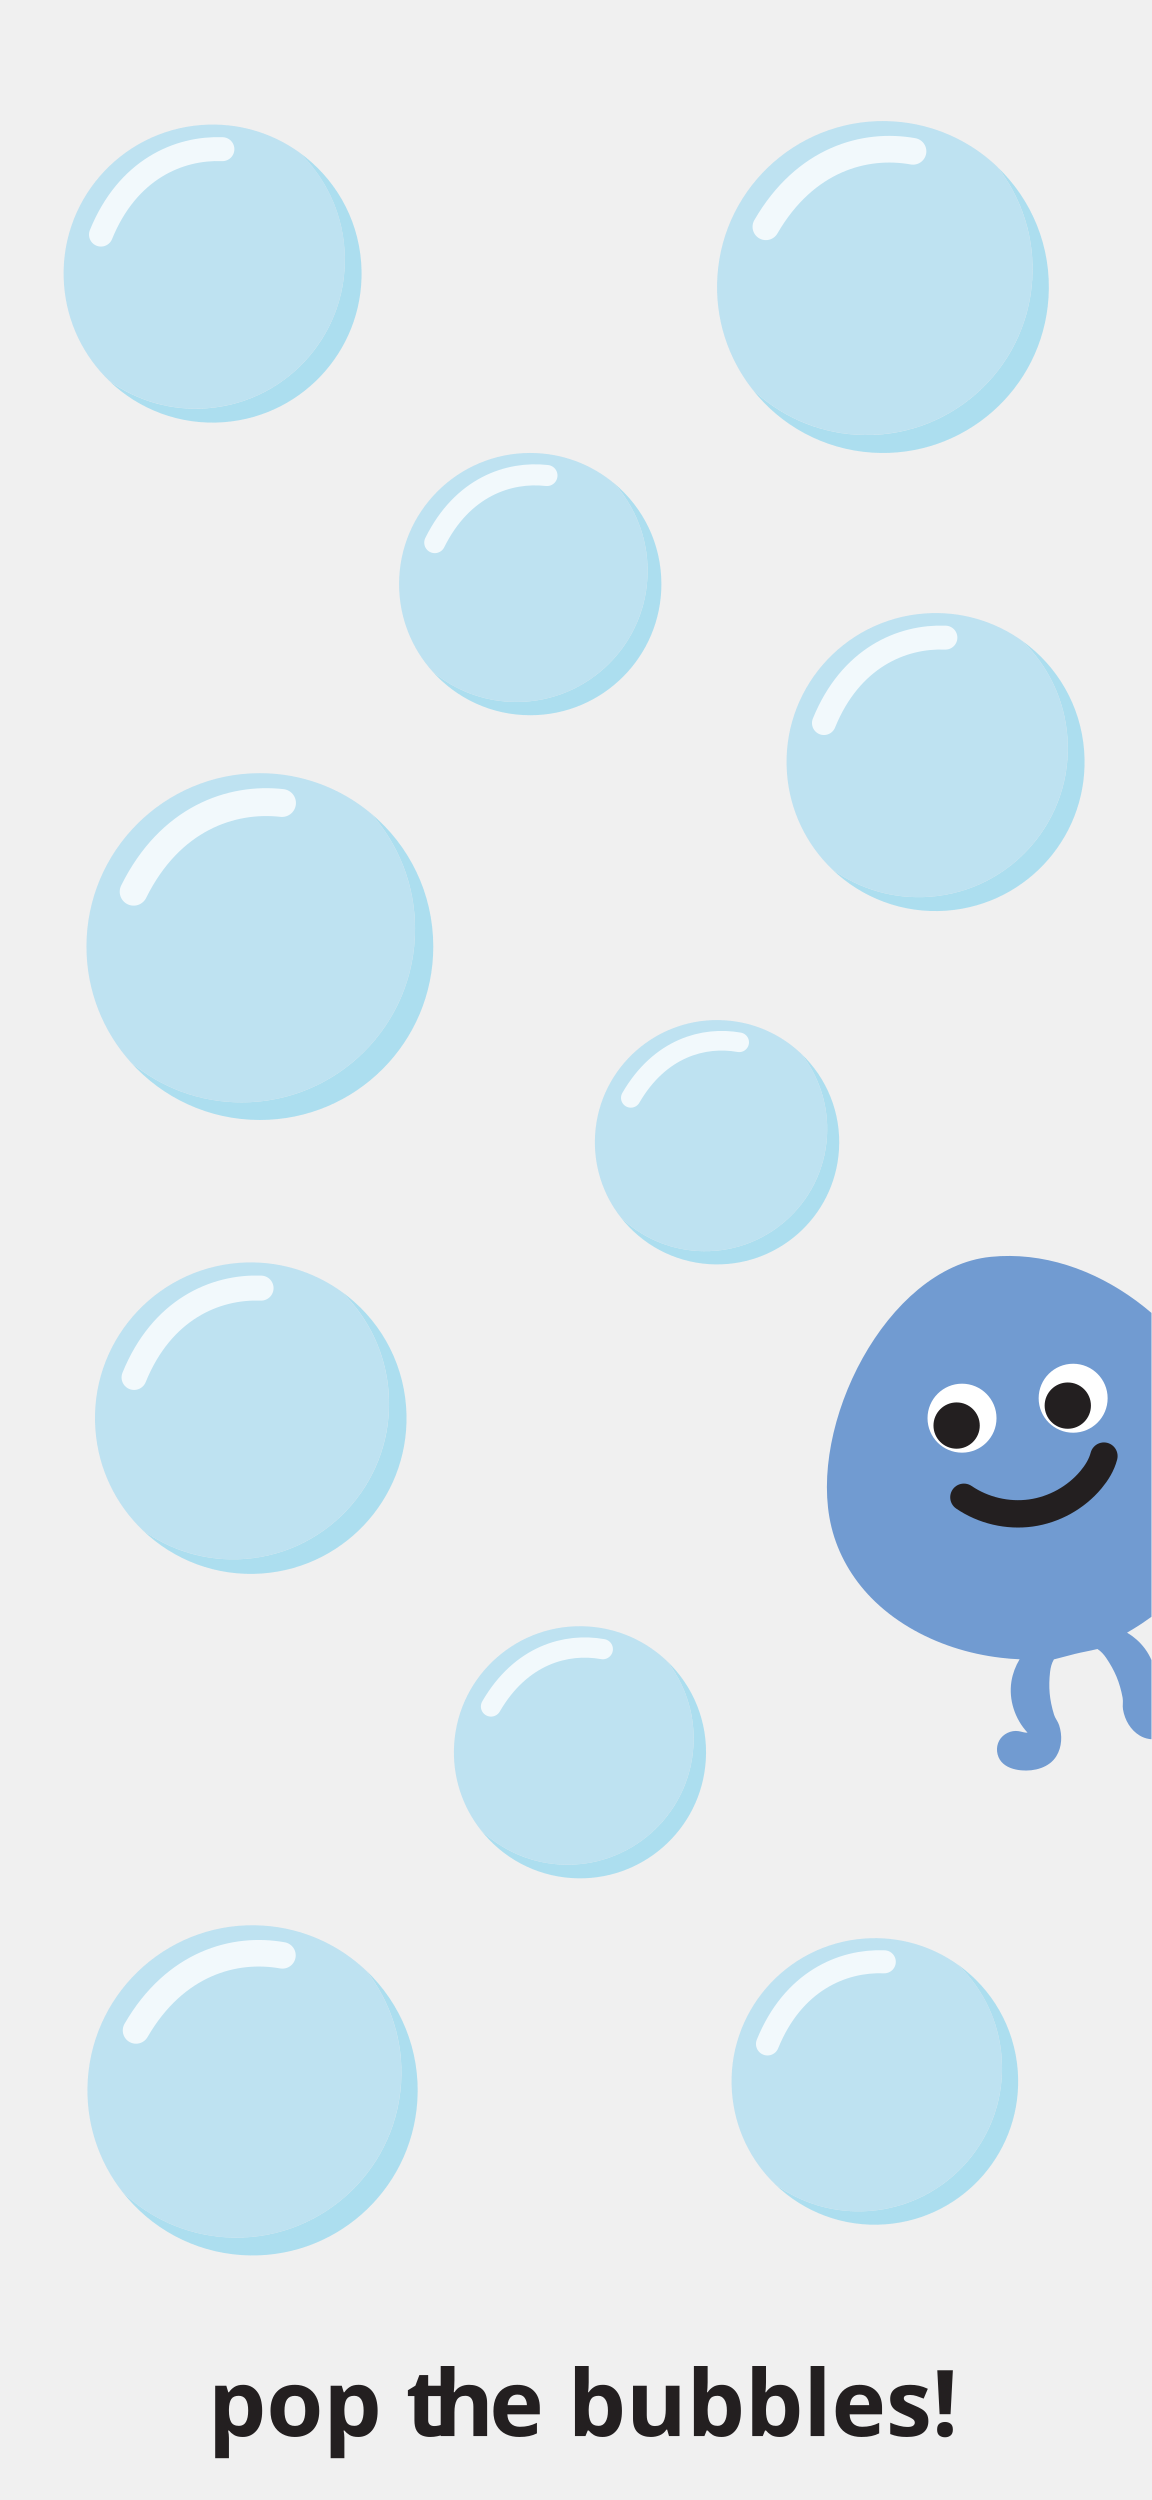
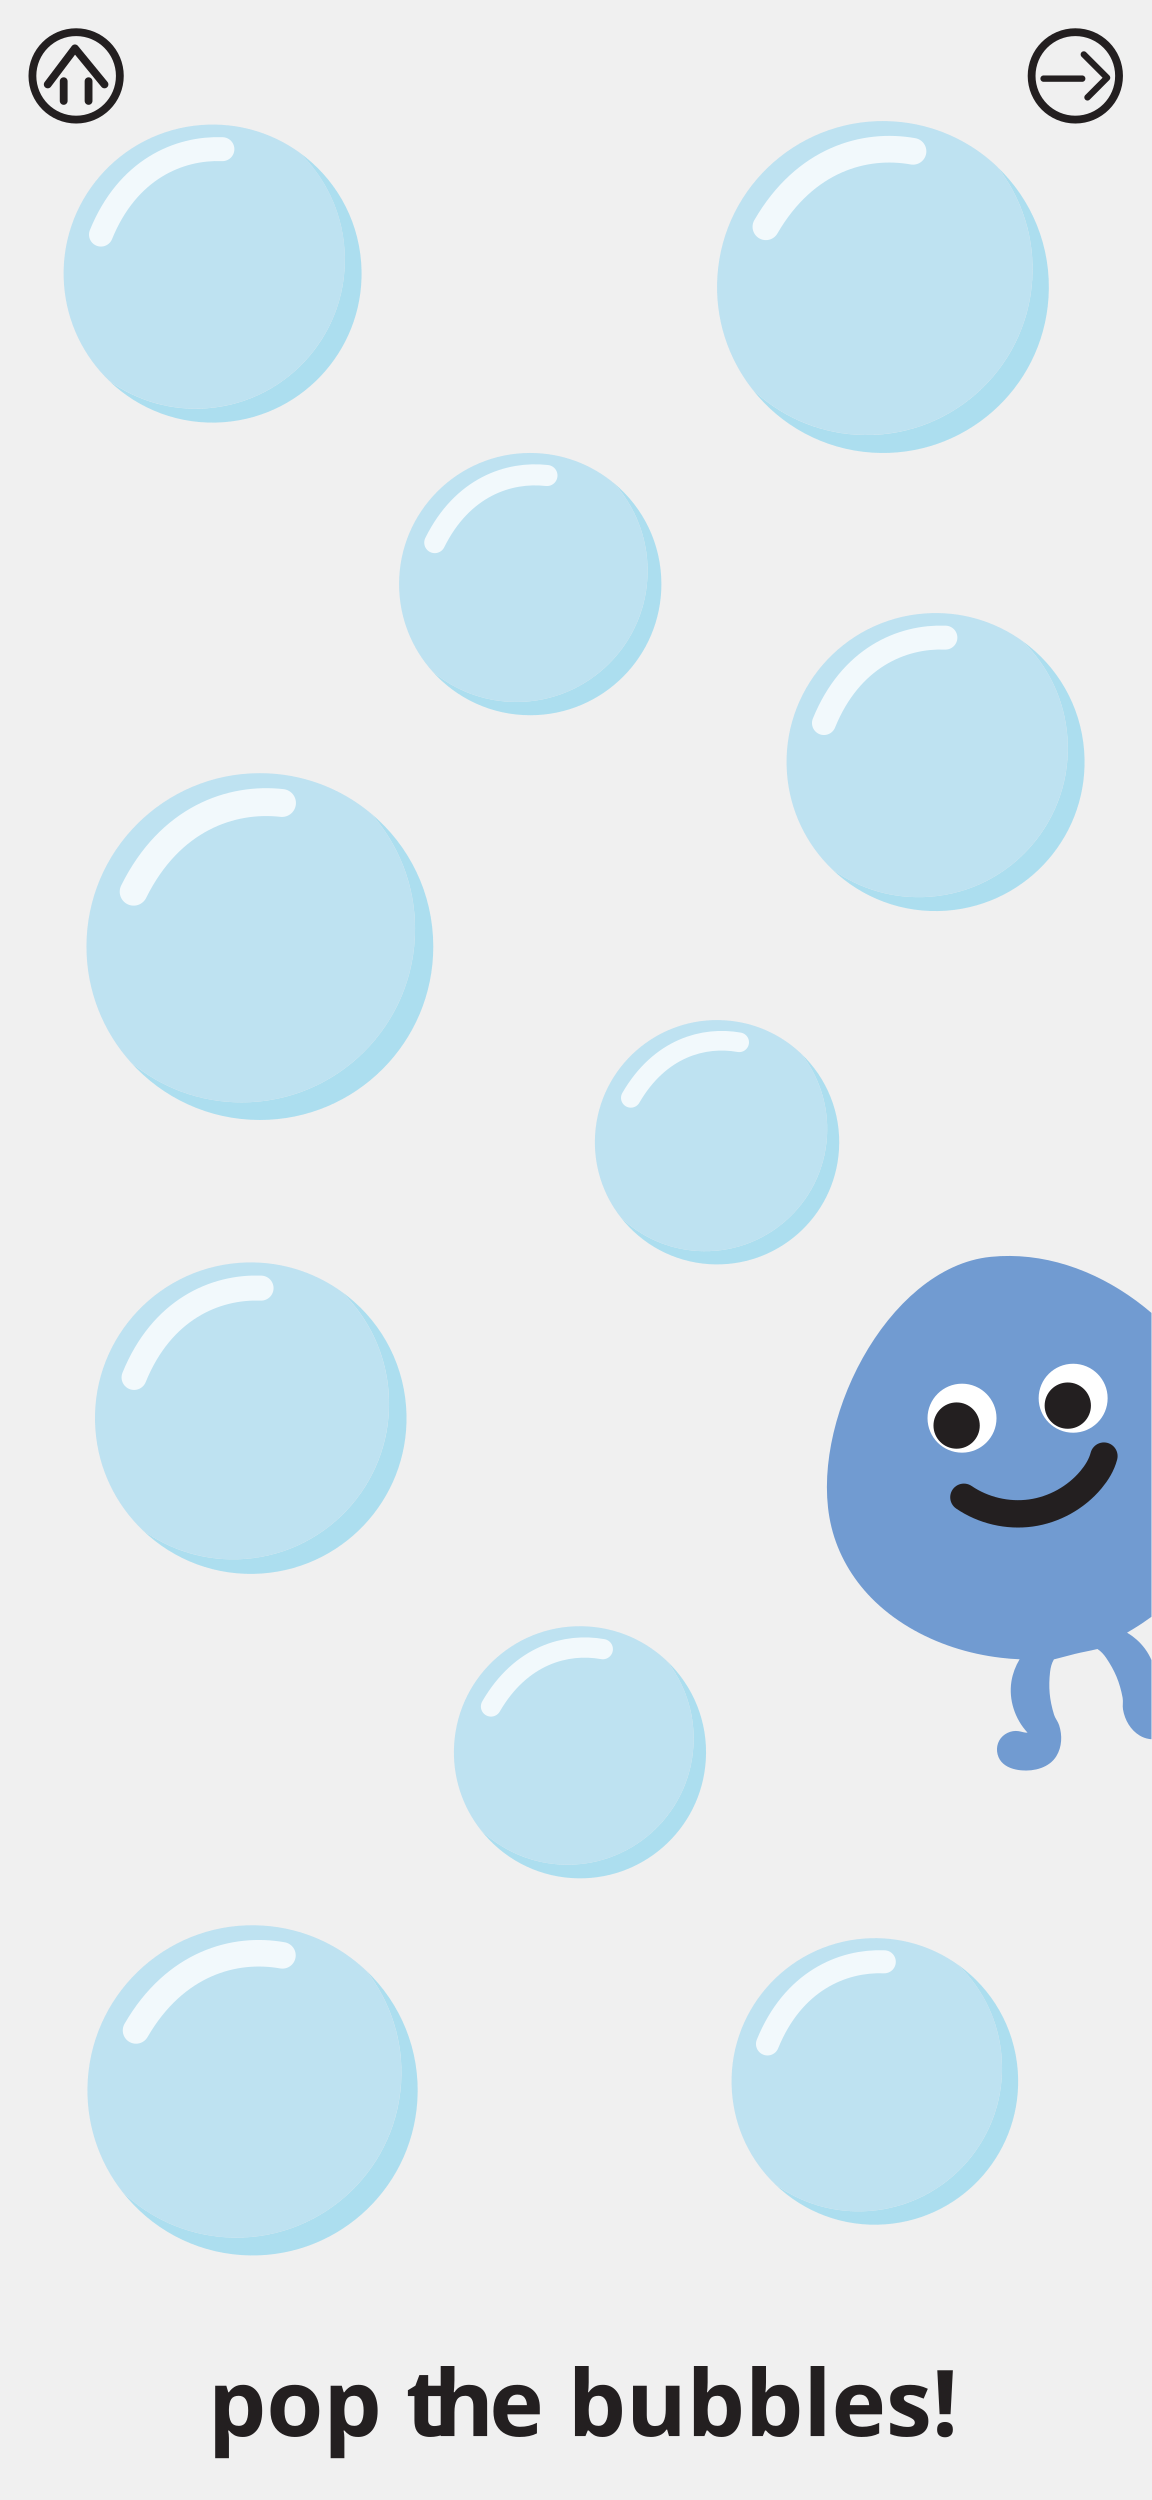
<svg xmlns="http://www.w3.org/2000/svg" id="Layer_1" data-name="Layer 1" viewBox="0 0 294.48 639.36">
  <defs>
    <style>
-       .cls-1, .cls-2, .cls-3, .cls-4, .cls-5, .cls-6, .cls-7, .cls-8, .cls-9, .cls-10, .cls-11 {
+       .cls-1, .cls-2, .cls-3, .cls-4, .cls-5, .cls-6, .cls-7, .cls-8, .cls-9, .cls-10, .cls-11, .cls-12, .cls-13, .cls-14 {
        fill: none;
      }

      .cls-2 {
        stroke-width: 5.89px;
      }

      .cls-2, .cls-3, .cls-4, .cls-5, .cls-6, .cls-7, .cls-8, .cls-9, .cls-10 {
        stroke: #fff;
      }

+       .cls-2, .cls-3, .cls-4, .cls-5, .cls-6, .cls-7, .cls-8, .cls-9, .cls-10, .cls-15, .cls-16 {
+         opacity: .8;
+       }
+ 
+       .cls-2, .cls-3, .cls-4, .cls-5, .cls-6, .cls-7, .cls-8, .cls-9, .cls-10, .cls-11, .cls-13, .cls-14 {
+         stroke-linecap: round;
+       }
+ 
      .cls-2, .cls-3, .cls-4, .cls-5, .cls-6, .cls-7, .cls-8, .cls-9, .cls-10, .cls-12, .cls-13 {
-         opacity: .8;
-       }
- 
-       .cls-2, .cls-3, .cls-4, .cls-5, .cls-6, .cls-7, .cls-8, .cls-9, .cls-10, .cls-11 {
-         stroke-linecap: round;
        stroke-miterlimit: 10;
      }

      .cls-3 {
        stroke-width: 6.12px;
      }

      .cls-4 {
        stroke-width: 6.4px;
      }

      .cls-5 {
        stroke-width: 6.82px;
      }

      .cls-6 {
        stroke-width: 5.02px;
      }

      .cls-7 {
        stroke-width: 5.18px;
      }

      .cls-8 {
        stroke-width: 5.39px;
      }

      .cls-9 {
        stroke-width: 6.79px;
      }

      .cls-10 {
        stroke-width: 7.13px;
      }

-       .cls-14, .cls-15 {
+       .cls-17, .cls-18 {
        fill: #231f20;
      }

-       .cls-12 {
+       .cls-15 {
        fill: #9bdaef;
      }

+       .cls-19 {
+         fill: #719bd1;
+       }
+ 
+       .cls-20 {
+         fill: #fff;
+       }
+ 
      .cls-16 {
-         fill: #719bd1;
-       }
- 
-       .cls-17 {
-         fill: #fff;
-       }
- 
-       .cls-13 {
        fill: #b2def1;
      }

-       .cls-15 {
+       .cls-11 {
+         stroke-width: 1.63px;
+       }
+ 
+       .cls-11, .cls-12, .cls-13, .cls-14 {
+         stroke: #231f20;
+       }
+ 
+       .cls-11, .cls-14 {
+         stroke-linejoin: round;
+       }
+ 
+       .cls-12, .cls-14 {
+         stroke-width: 2px;
+       }
+ 
+       .cls-18 {
        font-family: NeulisSans-Black, 'Neulis Sans';
        font-size: 23.58px;
        font-weight: 800;
      }

-       .cls-11 {
-         stroke: #231f20;
+       .cls-13 {
        stroke-width: 7px;
      }

-       .cls-18 {
+       .cls-21 {
        clip-path: url(#clippath);
      }

-       .cls-19 {
+       .cls-22 {
        letter-spacing: 0em;
      }
    </style>
    <clipPath id="clippath">
-       <rect class="cls-1" x="0" width="294.48" height="639.36" />
+       <rect class="cls-1" width="294.48" height="639.36" />
    </clipPath>
  </defs>
-   <g class="cls-18">
-     <g>
-       <path class="cls-16" d="M315.13,386.88c-2.56,7.81-7.49,14.73-13.34,20.44-3.01,2.94-6.31,5.59-9.82,7.92-1.22.8-2.46,1.57-3.73,2.3,1.77,1.05,3.34,2.44,4.56,4.09,2.83,3.81,3.67,8.93,2.43,13.51.71-.32,1.23-.94,1.86-1.41,1.56-1.16,3.86-1.23,5.49-.17,1.63,1.07,2.48,3.2,2.03,5.1-.43,1.81-1.88,3.22-3.43,4.24-2.87,1.87-6.76,2.74-9.69.97-2.34-1.4-3.83-3.95-4.29-6.7-.17-1.02.09-1.96-.09-2.95-.76-4.08-2.01-6.94-4.2-10.2-.6-.89-1.35-1.73-2.25-2.3l-.24.06c-1.83.45-3.7.75-5.51,1.2s-3.59.97-5.38,1.4c-.57.94-.85,2.08-.98,3.18-.43,3.91-.19,7.02,1.02,10.98.3.96.97,1.67,1.29,2.65.86,2.65.73,5.6-.69,7.92-1.78,2.93-5.63,3.97-9.04,3.64-1.85-.18-3.78-.75-5.01-2.16-1.28-1.47-1.52-3.75-.57-5.46.95-1.7,3.01-2.7,4.94-2.4.77.12,1.52.44,2.3.39-3.23-3.47-4.86-8.4-4.13-13.09.32-2.01,1.05-3.94,2.1-5.68-1.62-.05-3.24-.2-4.84-.39-4.15-.49-8.26-1.39-12.23-2.7-7.79-2.58-15.14-6.76-20.9-12.65-4.89-5.01-8.47-11.2-10.14-18.01-6.38-25.9,14.1-66.51,40.71-69.17,26.53-2.66,52.46,18.21,61.71,43.94,2.5,6.96,2.35,14.51.05,21.5Z" />
+   <g class="cls-21">
+     <g>
+       <path class="cls-19" d="M315.13,386.88c-2.56,7.81-7.49,14.73-13.34,20.44-3.01,2.94-6.31,5.59-9.82,7.92-1.22.8-2.46,1.57-3.73,2.3,1.77,1.05,3.34,2.44,4.56,4.09,2.83,3.81,3.67,8.93,2.43,13.51.71-.32,1.23-.94,1.86-1.41,1.56-1.16,3.86-1.23,5.49-.17,1.63,1.07,2.48,3.2,2.03,5.1-.43,1.81-1.88,3.22-3.43,4.24-2.87,1.87-6.76,2.74-9.69.97-2.34-1.4-3.83-3.95-4.29-6.7-.17-1.02.09-1.96-.09-2.95-.76-4.08-2.01-6.94-4.2-10.2-.6-.89-1.35-1.73-2.25-2.3l-.24.06c-1.83.45-3.7.75-5.51,1.2s-3.59.97-5.38,1.4c-.57.94-.85,2.08-.98,3.18-.43,3.91-.19,7.02,1.02,10.98.3.96.97,1.67,1.29,2.65.86,2.65.73,5.6-.69,7.92-1.78,2.93-5.63,3.97-9.04,3.64-1.85-.18-3.78-.75-5.01-2.16-1.28-1.47-1.52-3.75-.57-5.46.95-1.7,3.01-2.7,4.94-2.4.77.12,1.52.44,2.3.39-3.23-3.47-4.86-8.4-4.13-13.09.32-2.01,1.05-3.94,2.1-5.68-1.62-.05-3.24-.2-4.84-.39-4.15-.49-8.26-1.39-12.23-2.7-7.79-2.58-15.14-6.76-20.9-12.65-4.89-5.01-8.47-11.2-10.14-18.01-6.38-25.9,14.1-66.51,40.71-69.17,26.53-2.66,52.46,18.21,61.71,43.94,2.5,6.96,2.35,14.51.05,21.5Z" />
      <g>
        <g>
-           <circle class="cls-17" cx="274.45" cy="357.59" r="8.82" />
-           <circle class="cls-14" cx="273.08" cy="359.48" r="5.92" />
+           <circle class="cls-20" cx="274.45" cy="357.59" r="8.82" />
+           <circle class="cls-17" cx="273.08" cy="359.48" r="5.92" />
        </g>
        <g>
-           <circle class="cls-17" cx="246.03" cy="362.69" r="8.82" />
-           <circle class="cls-14" cx="244.65" cy="364.58" r="5.92" />
+           <circle class="cls-20" cx="246.03" cy="362.69" r="8.82" />
+           <circle class="cls-17" cx="244.65" cy="364.58" r="5.92" />
        </g>
      </g>
-       <path class="cls-11" d="M246.51,382.92c4.95,3.38,11.18,4.84,17.12,4.02s11.54-3.92,15.38-8.52c1.48-1.77,2.73-3.79,3.31-6.03" />
-     </g>
-     <g>
-       <path class="cls-12" d="M76.52,38.97c6.52,6.28,10.85,14.89,11.57,24.63,1.56,20.99-14.2,39.26-35.19,40.82-9.25.69-17.97-1.99-24.97-7,7.53,7.25,18,11.39,29.25,10.56,20.99-1.56,36.74-19.83,35.19-40.82-.87-11.74-6.97-21.83-15.85-28.19Z" />
-       <path class="cls-13" d="M88.1,63.59c-.72-9.74-5.05-18.35-11.57-24.63-7-5.01-15.72-7.69-24.97-7-20.99,1.56-36.74,19.83-35.19,40.82.72,9.74,5.05,18.35,11.57,24.63,7,5.01,15.72,7.69,24.97,7,20.99-1.56,36.74-19.83,35.19-40.82Z" />
+       <path class="cls-13" d="M246.51,382.92c4.95,3.38,11.18,4.84,17.12,4.02s11.54-3.92,15.38-8.52c1.48-1.77,2.73-3.79,3.31-6.03" />
+     </g>
+     <g>
+       <path class="cls-15" d="M76.52,38.97c6.52,6.28,10.85,14.89,11.57,24.63,1.56,20.99-14.2,39.26-35.19,40.82-9.25.69-17.97-1.99-24.97-7,7.53,7.25,18,11.39,29.25,10.56,20.99-1.56,36.74-19.83,35.19-40.82-.87-11.74-6.97-21.83-15.85-28.19Z" />
+       <path class="cls-16" d="M88.1,63.59c-.72-9.74-5.05-18.35-11.57-24.63-7-5.01-15.72-7.69-24.97-7-20.99,1.56-36.74,19.83-35.19,40.82.72,9.74,5.05,18.35,11.57,24.63,7,5.01,15.72,7.69,24.97,7,20.99-1.56,36.74-19.83,35.19-40.82Z" />
      <path class="cls-3" d="M25.82,60c6.79-16.71,19.88-22.27,31.06-21.85" />
    </g>
    <g>
-       <path class="cls-12" d="M255.03,42.63c6.23,7.93,9.67,18.09,8.96,28.95-1.52,23.39-21.72,41.11-45.1,39.59-10.31-.67-19.51-4.97-26.46-11.57,7.19,9.16,18.09,15.34,30.62,16.16,23.39,1.52,43.58-16.2,45.1-39.59.85-13.08-4.32-25.16-13.13-33.53Z" />
-       <path class="cls-13" d="M263.99,71.57c.71-10.85-2.74-21.01-8.96-28.95-6.94-6.6-16.15-10.9-26.46-11.57-23.39-1.52-43.58,16.2-45.1,39.59-.71,10.85,2.74,21.01,8.96,28.95,6.94,6.6,16.15,10.9,26.46,11.57,23.39,1.52,43.58-16.2,45.1-39.59Z" />
+       <path class="cls-15" d="M255.03,42.63c6.23,7.93,9.67,18.09,8.96,28.95-1.52,23.39-21.72,41.11-45.1,39.59-10.31-.67-19.51-4.97-26.46-11.57,7.19,9.16,18.09,15.34,30.62,16.16,23.39,1.52,43.58-16.2,45.1-39.59.85-13.08-4.32-25.16-13.13-33.53Z" />
+       <path class="cls-16" d="M263.99,71.57c.71-10.85-2.74-21.01-8.96-28.95-6.94-6.6-16.15-10.9-26.46-11.57-23.39-1.52-43.58,16.2-45.1,39.59-.71,10.85,2.74,21.01,8.96,28.95,6.94,6.6,16.15,10.9,26.46,11.57,23.39,1.52,43.58-16.2,45.1-39.59Z" />
      <path class="cls-5" d="M195.87,58c10.06-17.38,25.37-21.49,37.63-19.3" />
    </g>
    <g>
-       <path class="cls-12" d="M94.84,208c7.03,7.85,11.31,18.21,11.31,29.58,0,24.5-19.86,44.35-44.35,44.35-10.8,0-20.69-3.86-28.38-10.27,8.12,9.06,19.91,14.77,33.04,14.77,24.5,0,44.35-19.86,44.35-44.35,0-13.7-6.21-25.95-15.97-34.08Z" />
-       <path class="cls-13" d="M106.15,237.58c0-11.37-4.28-21.73-11.31-29.58-7.69-6.41-17.58-10.27-28.38-10.27-24.5,0-44.35,19.86-44.35,44.35,0,11.37,4.28,21.73,11.31,29.58,7.69,6.41,17.58,10.27,28.38,10.27,24.5,0,44.35-19.86,44.35-44.35Z" />
+       <path class="cls-15" d="M94.84,208c7.03,7.85,11.31,18.21,11.31,29.58,0,24.5-19.86,44.35-44.35,44.35-10.8,0-20.69-3.86-28.38-10.27,8.12,9.06,19.91,14.77,33.04,14.77,24.5,0,44.35-19.86,44.35-44.35,0-13.7-6.21-25.95-15.97-34.08Z" />
+       <path class="cls-16" d="M106.15,237.58c0-11.37-4.28-21.73-11.31-29.58-7.69-6.41-17.58-10.27-28.38-10.27-24.5,0-44.35,19.86-44.35,44.35,0,11.37,4.28,21.73,11.31,29.58,7.69,6.41,17.58,10.27,28.38,10.27,24.5,0,44.35-19.86,44.35-44.35Z" />
      <path class="cls-10" d="M34.18,228.05c9.31-18.81,25-24.14,37.94-22.69" />
    </g>
    <g>
-       <path class="cls-12" d="M157.06,123.61c5.32,5.94,8.56,13.77,8.56,22.37,0,18.53-15.02,33.54-33.54,33.54-8.17,0-15.65-2.92-21.46-7.77,6.14,6.86,15.06,11.17,24.99,11.17,18.53,0,33.54-15.02,33.54-33.54,0-10.36-4.7-19.62-12.08-25.77Z" />
-       <path class="cls-13" d="M165.62,145.98c0-8.6-3.24-16.44-8.56-22.37-5.82-4.85-13.3-7.77-21.46-7.77-18.53,0-33.54,15.02-33.54,33.54,0,8.6,3.24,16.44,8.56,22.37,5.82,4.85,13.3,7.77,21.46,7.77,18.53,0,33.54-15.02,33.54-33.54Z" />
+       <path class="cls-15" d="M157.06,123.61c5.32,5.94,8.56,13.77,8.56,22.37,0,18.53-15.02,33.54-33.54,33.54-8.17,0-15.65-2.92-21.46-7.77,6.14,6.86,15.06,11.17,24.99,11.17,18.53,0,33.54-15.02,33.54-33.54,0-10.36-4.7-19.62-12.08-25.77Z" />
+       <path class="cls-16" d="M165.62,145.98c0-8.6-3.24-16.44-8.56-22.37-5.82-4.85-13.3-7.77-21.46-7.77-18.53,0-33.54,15.02-33.54,33.54,0,8.6,3.24,16.44,8.56,22.37,5.82,4.85,13.3,7.77,21.46,7.77,18.53,0,33.54-15.02,33.54-33.54Z" />
      <path class="cls-8" d="M111.19,138.77c7.04-14.23,18.9-18.26,28.69-17.16" />
    </g>
    <g>
-       <path class="cls-12" d="M261.42,163.89c6.52,6.28,10.85,14.89,11.57,24.63,1.56,20.99-14.2,39.26-35.19,40.82-9.25.69-17.97-1.99-24.97-7,7.53,7.25,18,11.39,29.25,10.56,20.99-1.56,36.74-19.83,35.19-40.82-.87-11.74-6.97-21.83-15.85-28.19Z" />
-       <path class="cls-13" d="M272.99,188.52c-.72-9.74-5.05-18.35-11.57-24.63-7-5.01-15.72-7.69-24.97-7-20.99,1.56-36.74,19.83-35.19,40.82.72,9.74,5.05,18.35,11.57,24.63,7,5.01,15.72,7.69,24.97,7,20.99-1.56,36.74-19.83,35.19-40.82Z" />
+       <path class="cls-15" d="M261.42,163.89c6.52,6.28,10.85,14.89,11.57,24.63,1.56,20.99-14.2,39.26-35.19,40.82-9.25.69-17.97-1.99-24.97-7,7.53,7.25,18,11.39,29.25,10.56,20.99-1.56,36.74-19.83,35.19-40.82-.87-11.74-6.97-21.83-15.85-28.19Z" />
+       <path class="cls-16" d="M272.99,188.52c-.72-9.74-5.05-18.35-11.57-24.63-7-5.01-15.72-7.69-24.97-7-20.99,1.56-36.74,19.83-35.19,40.82.72,9.74,5.05,18.35,11.57,24.63,7,5.01,15.72,7.69,24.97,7,20.99-1.56,36.74-19.83,35.19-40.82Z" />
      <path class="cls-3" d="M210.72,184.92c6.79-16.71,19.88-22.27,31.06-21.85" />
    </g>
    <g>
-       <path class="cls-12" d="M87.29,330.28c6.82,6.56,11.34,15.56,12.1,25.74,1.63,21.94-14.84,41.04-36.78,42.67-9.67.72-18.79-2.08-26.1-7.32,7.88,7.58,18.81,11.91,30.57,11.04,21.94-1.63,38.41-20.73,36.78-42.67-.91-12.27-7.29-22.82-16.57-29.46Z" />
-       <path class="cls-13" d="M99.38,356.02c-.75-10.18-5.28-19.18-12.1-25.74-7.31-5.23-16.43-8.03-26.1-7.32-21.94,1.63-38.41,20.73-36.78,42.67.75,10.18,5.28,19.18,12.1,25.74,7.31,5.23,16.43,8.03,26.1,7.32,21.94-1.63,38.41-20.73,36.78-42.67Z" />
+       <path class="cls-15" d="M87.29,330.28c6.82,6.56,11.34,15.56,12.1,25.74,1.63,21.94-14.84,41.04-36.78,42.67-9.67.72-18.79-2.08-26.1-7.32,7.88,7.58,18.81,11.91,30.57,11.04,21.94-1.63,38.41-20.73,36.78-42.67-.91-12.27-7.29-22.82-16.57-29.46Z" />
+       <path class="cls-16" d="M99.38,356.02c-.75-10.18-5.28-19.18-12.1-25.74-7.31-5.23-16.43-8.03-26.1-7.32-21.94,1.63-38.41,20.73-36.78,42.67.75,10.18,5.28,19.18,12.1,25.74,7.31,5.23,16.43,8.03,26.1,7.32,21.94-1.63,38.41-20.73,36.78-42.67Z" />
      <path class="cls-4" d="M34.29,352.27c7.09-17.47,20.79-23.28,32.47-22.84" />
    </g>
    <g>
-       <path class="cls-12" d="M204.89,269.46c4.58,5.84,7.12,13.32,6.6,21.31-1.12,17.22-15.99,30.27-33.21,29.15-7.59-.49-14.37-3.66-19.48-8.52,5.29,6.74,13.32,11.3,22.55,11.9,17.22,1.12,32.09-11.93,33.21-29.15.63-9.63-3.18-18.52-9.67-24.69Z" />
-       <path class="cls-13" d="M211.49,290.77c.52-7.99-2.01-15.47-6.6-21.31-5.11-4.86-11.89-8.03-19.48-8.52-17.22-1.12-32.09,11.93-33.21,29.15-.52,7.99,2.01,15.47,6.6,21.31,5.11,4.86,11.89,8.03,19.48,8.52,17.22,1.12,32.09-11.93,33.21-29.15Z" />
+       <path class="cls-15" d="M204.89,269.46c4.58,5.84,7.12,13.32,6.6,21.31-1.12,17.22-15.99,30.27-33.21,29.15-7.59-.49-14.37-3.66-19.48-8.52,5.29,6.74,13.32,11.3,22.55,11.9,17.22,1.12,32.09-11.93,33.21-29.15.63-9.63-3.18-18.52-9.67-24.69Z" />
+       <path class="cls-16" d="M211.49,290.77c.52-7.99-2.01-15.47-6.6-21.31-5.11-4.86-11.89-8.03-19.48-8.52-17.22-1.12-32.09,11.93-33.21,29.15-.52,7.99,2.01,15.47,6.6,21.31,5.11,4.86,11.89,8.03,19.48,8.52,17.22,1.12,32.09-11.93,33.21-29.15Z" />
      <path class="cls-6" d="M161.33,280.77c7.41-12.8,18.68-15.82,27.71-14.21" />
    </g>
    <g>
-       <path class="cls-12" d="M93.66,503.98c6.19,7.89,9.62,18,8.92,28.8-1.52,23.27-21.61,40.9-44.88,39.39-10.26-.67-19.41-4.95-26.32-11.52,7.15,9.11,18,15.27,30.47,16.08,23.27,1.52,43.36-16.12,44.88-39.39.85-13.01-4.3-25.03-13.06-33.36Z" />
-       <path class="cls-13" d="M102.57,532.78c.7-10.8-2.72-20.91-8.92-28.8-6.91-6.57-16.07-10.85-26.32-11.52-23.27-1.52-43.36,16.12-44.88,39.39-.7,10.8,2.72,20.91,8.92,28.8,6.91,6.57,16.07,10.85,26.32,11.52,23.27,1.52,43.36-16.12,44.88-39.39Z" />
+       <path class="cls-15" d="M93.66,503.98c6.19,7.89,9.62,18,8.92,28.8-1.52,23.27-21.61,40.9-44.88,39.39-10.26-.67-19.41-4.95-26.32-11.52,7.15,9.11,18,15.27,30.47,16.08,23.27,1.52,43.36-16.12,44.88-39.39.85-13.01-4.3-25.03-13.06-33.36Z" />
+       <path class="cls-16" d="M102.57,532.78c.7-10.8-2.72-20.91-8.92-28.8-6.91-6.57-16.07-10.85-26.32-11.52-23.27-1.52-43.36,16.12-44.88,39.39-.7,10.8,2.72,20.91,8.92,28.8,6.91,6.57,16.07,10.85,26.32,11.52,23.27,1.52,43.36-16.12,44.88-39.39Z" />
      <path class="cls-9" d="M34.79,519.27c10.01-17.29,25.24-21.38,37.44-19.2" />
    </g>
    <g>
-       <path class="cls-12" d="M170.52,424.75c4.73,6.03,7.35,13.75,6.81,21.99-1.16,17.77-16.5,31.23-34.27,30.08-7.83-.51-14.82-3.78-20.1-8.79,5.46,6.96,13.74,11.66,23.27,12.28,17.77,1.16,33.11-12.31,34.27-30.08.65-9.94-3.28-19.11-9.98-25.48Z" />
-       <path class="cls-13" d="M177.33,446.74c.54-8.25-2.08-15.97-6.81-21.99-5.28-5.01-12.27-8.28-20.1-8.79-17.77-1.16-33.11,12.31-34.27,30.08-.54,8.25,2.08,15.97,6.81,21.99,5.28,5.01,12.27,8.28,20.1,8.79,17.77,1.16,33.11-12.31,34.27-30.08Z" />
+       <path class="cls-15" d="M170.52,424.75c4.73,6.03,7.35,13.75,6.81,21.99-1.16,17.77-16.5,31.23-34.27,30.08-7.83-.51-14.82-3.78-20.1-8.79,5.46,6.96,13.74,11.66,23.27,12.28,17.77,1.16,33.11-12.31,34.27-30.08.65-9.94-3.28-19.11-9.98-25.48Z" />
+       <path class="cls-16" d="M177.33,446.74c.54-8.25-2.08-15.97-6.81-21.99-5.28-5.01-12.27-8.28-20.1-8.79-17.77-1.16-33.11,12.31-34.27,30.08-.54,8.25,2.08,15.97,6.81,21.99,5.28,5.01,12.27,8.28,20.1,8.79,17.77,1.16,33.11-12.31,34.27-30.08Z" />
      <path class="cls-7" d="M125.57,436.42c7.65-13.21,19.27-16.33,28.59-14.66" />
    </g>
    <g>
-       <path class="cls-12" d="M245.04,502.5c6.27,6.04,10.43,14.32,11.13,23.68,1.5,20.18-13.65,37.76-33.84,39.26-8.9.66-17.28-1.92-24.01-6.73,7.25,6.97,17.31,10.96,28.13,10.15,20.18-1.5,35.33-19.07,33.84-39.26-.84-11.29-6.7-21-15.24-27.11Z" />
-       <path class="cls-13" d="M256.17,526.18c-.69-9.37-4.86-17.65-11.13-23.68-6.73-4.81-15.12-7.39-24.01-6.73-20.18,1.5-35.33,19.07-33.84,39.26.69,9.37,4.86,17.65,11.13,23.68,6.73,4.81,15.12,7.39,24.01,6.73,20.18-1.5,35.33-19.07,33.84-39.26Z" />
+       <path class="cls-15" d="M245.04,502.5c6.27,6.04,10.43,14.32,11.13,23.68,1.5,20.18-13.65,37.76-33.84,39.26-8.9.66-17.28-1.92-24.01-6.73,7.25,6.97,17.31,10.96,28.13,10.15,20.18-1.5,35.33-19.07,33.84-39.26-.84-11.29-6.7-21-15.24-27.11Z" />
+       <path class="cls-16" d="M256.17,526.18c-.69-9.37-4.86-17.65-11.13-23.68-6.73-4.81-15.12-7.39-24.01-6.73-20.18,1.5-35.33,19.07-33.84,39.26.69,9.37,4.86,17.65,11.13,23.68,6.73,4.81,15.12,7.39,24.01,6.73,20.18-1.5,35.33-19.07,33.84-39.26Z" />
      <path class="cls-2" d="M196.28,522.73c6.53-16.07,19.12-21.42,29.87-21.01" />
    </g>
-     <text class="cls-15" transform="translate(53.19 623.01)">
+     <text class="cls-18" transform="translate(53.19 623.01)">
      <tspan x="0" y="0">pop t</tspan>
-       <tspan class="cls-19" x="57.67" y="0">h</tspan>
+       <tspan class="cls-22" x="57.67" y="0">h</tspan>
      <tspan x="71.94" y="0">e bubbles!</tspan>
    </text>
  </g>
+   <g>
+     <circle class="cls-14" cx="19.47" cy="19.41" r="11.18" />
+     <g>
+       <polyline class="cls-14" points="12.21 21.59 19.16 12.37 26.72 21.59" />
+       <line class="cls-14" x1="16.29" y1="20.77" x2="16.29" y2="25.81" />
+       <line class="cls-14" x1="22.65" y1="20.77" x2="22.65" y2="25.81" />
+     </g>
+   </g>
+   <circle class="cls-12" cx="275.01" cy="19.41" r="11.18" />
+   <g>
+     <line class="cls-11" x1="266.89" y1="20.11" x2="276.77" y2="20.11" />
+     <polyline class="cls-11" points="277.18 13.93 283.13 19.88 278.12 24.9" />
+   </g>
</svg>
